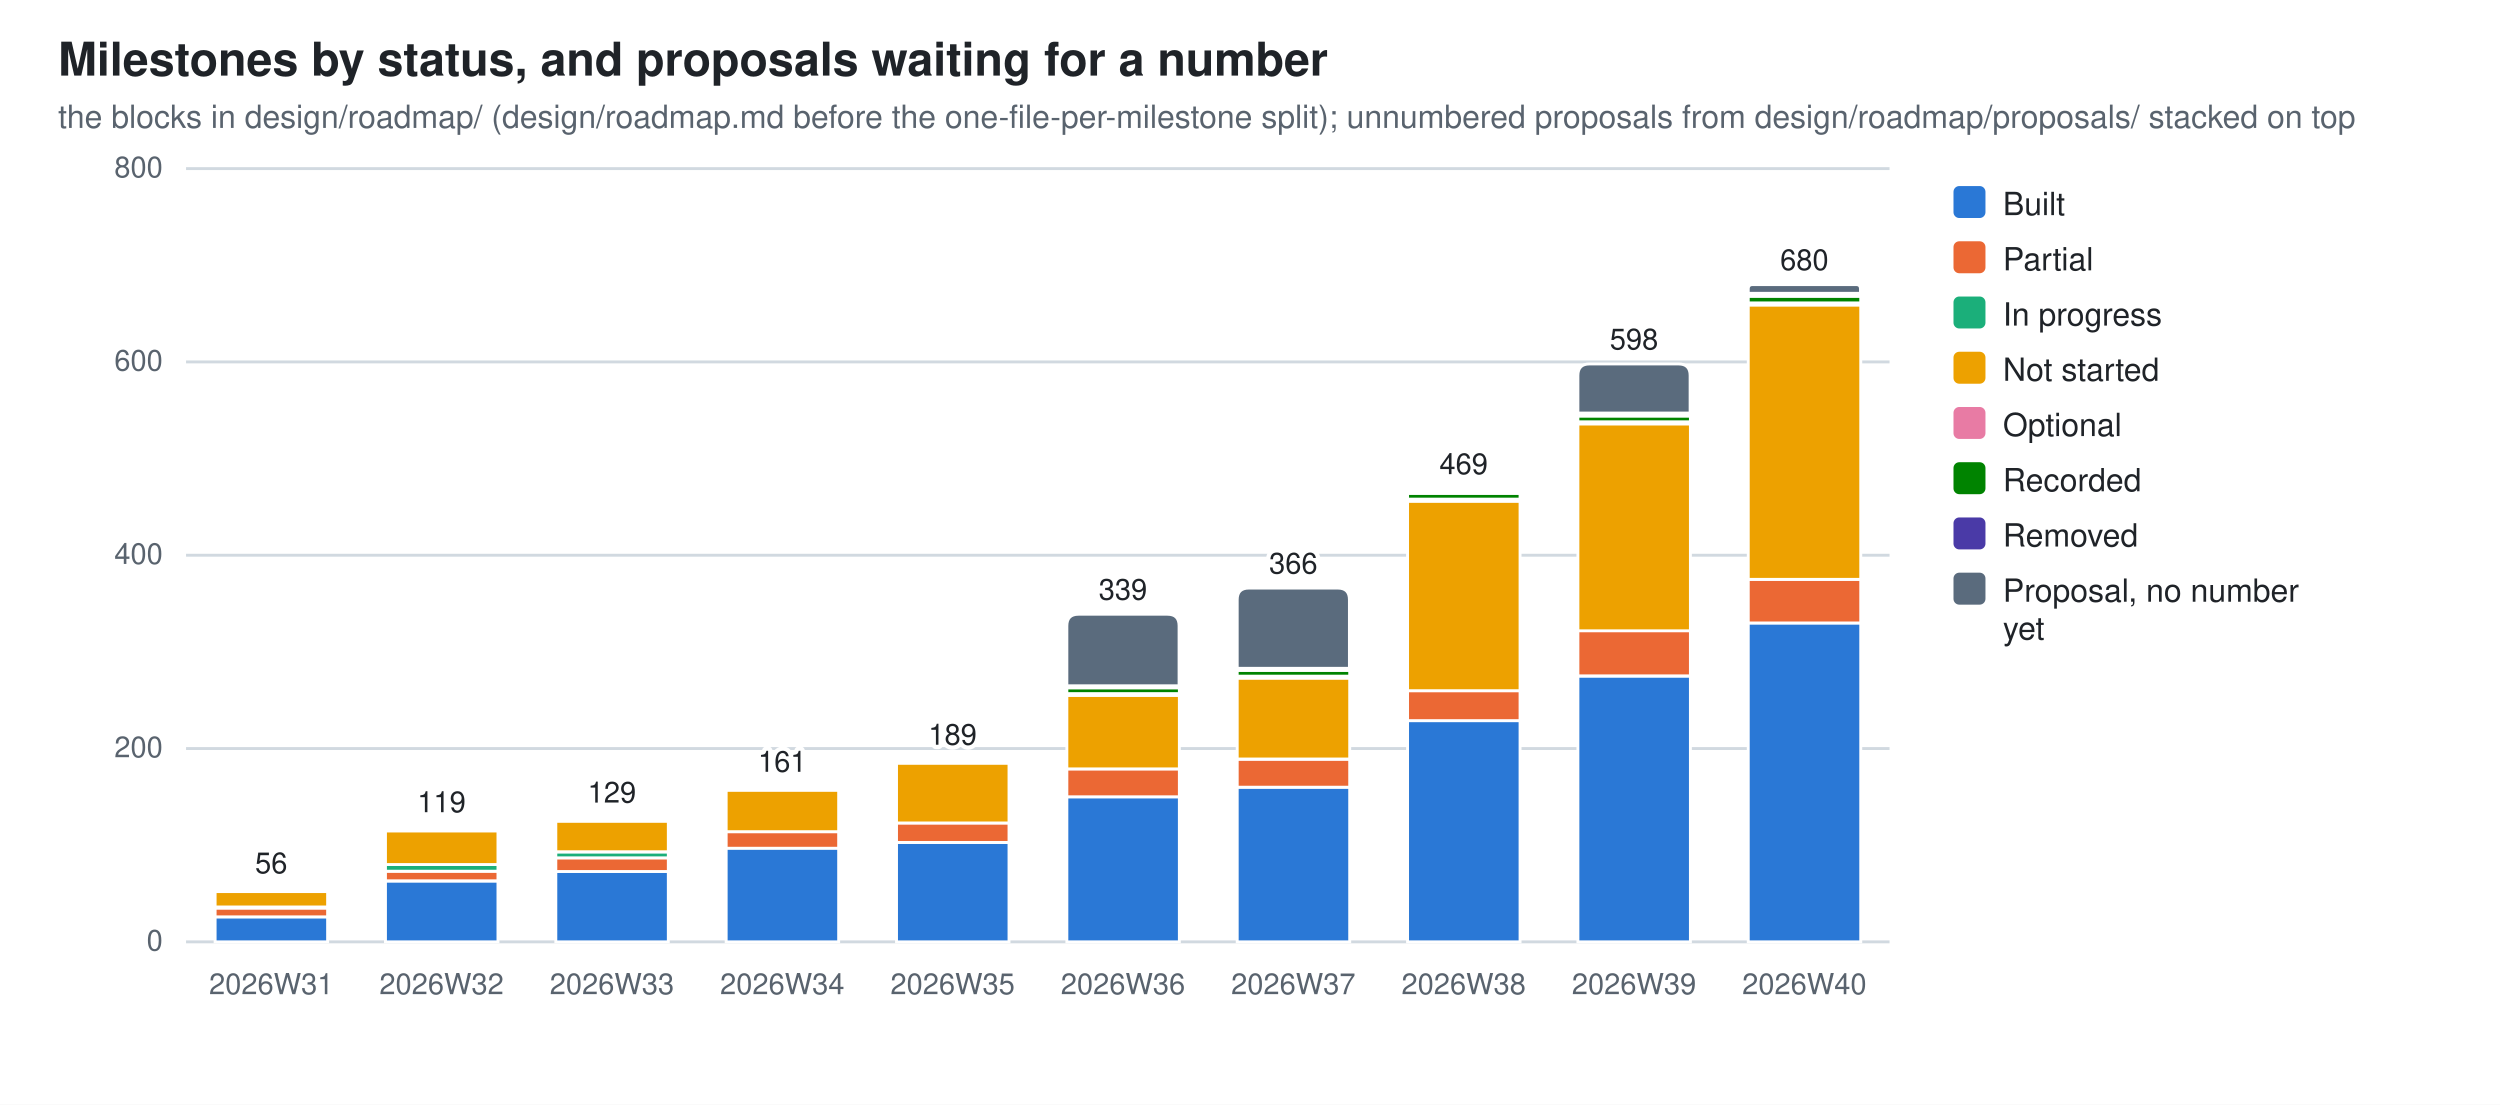
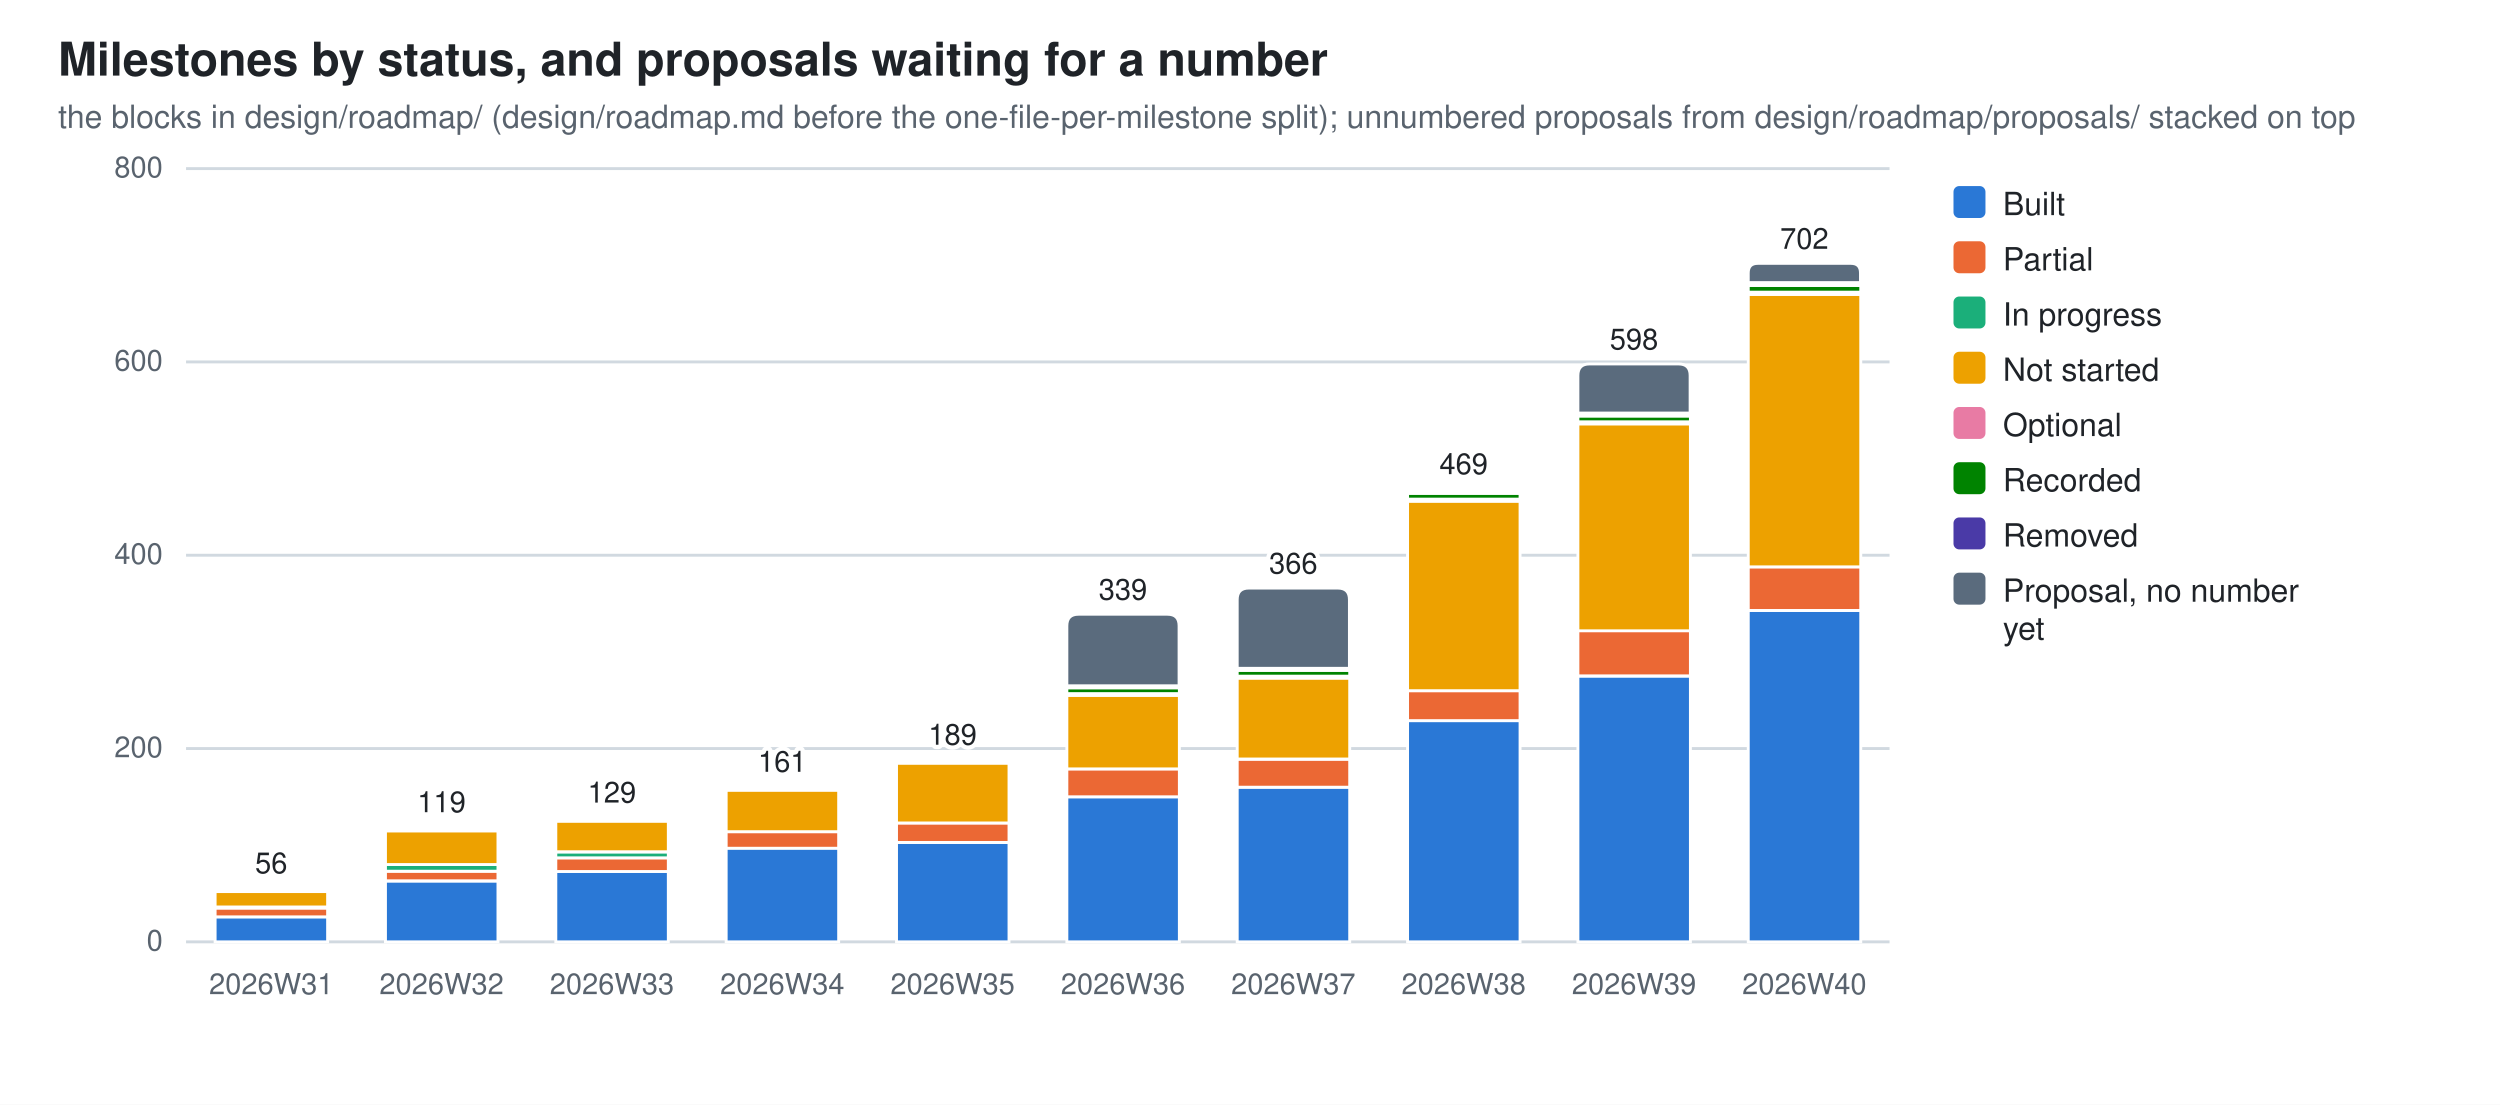
<svg xmlns="http://www.w3.org/2000/svg" width="860" height="380" viewBox="0 0 860 380" role="img" aria-label="Milestones by status, and proposals waiting for a number">
  <style>
  .bg{fill:#ffffff} .fg{fill:#1f2328} .mut{fill:#59636e} .grid{stroke:#d1d9e0}
  .seg{stroke:#ffffff;stroke-width:1}
  .val{paint-order:stroke;stroke:#ffffff;stroke-width:3px;stroke-linejoin:round}
  .s0{fill:#2a78d6}  .s1{fill:#eb6834}  .s2{fill:#1baf7a}  .s3{fill:#eda100}  .s4{fill:#e87ba4}  .s5{fill:#008300}  .s6{fill:#4a3aa7}  .s7{fill:#5a6b7d}
  @media (prefers-color-scheme: dark){
    .bg{fill:#0d1117} .fg{fill:#e6edf3} .mut{fill:#9198a1} .grid{stroke:#30363d}
    .seg{stroke:#0d1117} .val{stroke:#0d1117} .s0{fill:#3987e5} .s1{fill:#d95926} .s2{fill:#199e70} .s3{fill:#c98500} .s4{fill:#d55181} .s5{fill:#008300} .s6{fill:#9085e9} .s7{fill:#94a5b7}}
  text{font-family:-apple-system,BlinkMacSystemFont,"Segoe UI",Helvetica,Arial,sans-serif}
</style>
  <rect class="bg" width="860" height="380" />
  <text class="fg" x="20" y="26" font-size="16" font-weight="600">Milestones by status, and proposals waiting for a number</text>
  <text class="mut" x="20" y="44" font-size="11">the blocks in design/roadmap/ (design/roadmap.md before the one-file-per-milestone split); unnumbered proposals from design/roadmap/proposals/ stacked on top</text>
  <line class="grid" x1="64" y1="324.0" x2="650.0" y2="324.0" stroke-width="1" />
  <text class="mut" x="56" y="327.0" font-size="10" text-anchor="end">0</text>
  <line class="grid" x1="64" y1="257.5" x2="650.0" y2="257.5" stroke-width="1" />
  <text class="mut" x="56" y="260.5" font-size="10" text-anchor="end">200</text>
  <line class="grid" x1="64" y1="191.0" x2="650.0" y2="191.0" stroke-width="1" />
  <text class="mut" x="56" y="194.0" font-size="10" text-anchor="end">400</text>
  <line class="grid" x1="64" y1="124.5" x2="650.0" y2="124.5" stroke-width="1" />
  <text class="mut" x="56" y="127.5" font-size="10" text-anchor="end">600</text>
  <line class="grid" x1="64" y1="58.0" x2="650.0" y2="58.0" stroke-width="1" />
  <text class="mut" x="56" y="61.0" font-size="10" text-anchor="end">800</text>
  <rect class="seg s0" x="74.0" y="315.4" width="38.7" height="8.6" />
  <rect class="seg s1" x="74.0" y="312.4" width="38.7" height="3.0" />
  <rect class="seg s2" x="74.0" y="312.0" width="38.7" height="0.3" />
  <rect class="seg s3" x="74.0" y="306.7" width="38.7" height="5.3" />
  <rect class="seg s4" x="74.0" y="306.0" width="38.7" height="0.7" />
  <path class="seg s5" d="M74.0,306.0 V305.7 Q74.0,305.4 74.3,305.4 H112.3 Q112.6,305.4 112.6,305.7 V306.0 Z" />
  <text class="mut" x="93.3" y="342" font-size="10" text-anchor="middle">2026W31</text>
  <text class="fg val" x="93.3" y="300.4" font-size="10" text-anchor="middle">56</text>
  <rect class="seg s0" x="132.6" y="303.1" width="38.7" height="20.9" />
  <rect class="seg s1" x="132.6" y="299.7" width="38.7" height="3.3" />
  <rect class="seg s2" x="132.6" y="297.4" width="38.7" height="2.3" />
  <rect class="seg s3" x="132.6" y="285.8" width="38.7" height="11.6" />
  <rect class="seg s4" x="132.6" y="285.1" width="38.7" height="0.7" />
  <path class="seg s5" d="M132.6,285.1 V284.8 Q132.6,284.4 132.9,284.4 H170.9 Q171.2,284.4 171.2,284.8 V285.1 Z" />
  <text class="mut" x="151.9" y="342" font-size="10" text-anchor="middle">2026W32</text>
  <text class="fg val" x="151.9" y="279.4" font-size="10" text-anchor="middle">119</text>
  <rect class="seg s0" x="191.2" y="299.7" width="38.7" height="24.3" />
  <rect class="seg s1" x="191.2" y="295.1" width="38.7" height="4.7" />
  <rect class="seg s2" x="191.2" y="293.1" width="38.7" height="2.0" />
  <rect class="seg s3" x="191.2" y="282.4" width="38.7" height="10.6" />
  <rect class="seg s4" x="191.2" y="281.8" width="38.7" height="0.7" />
  <path class="seg s5" d="M191.2,281.8 V281.4 Q191.2,281.1 191.5,281.1 H229.5 Q229.8,281.1 229.8,281.4 V281.8 Z" />
  <text class="mut" x="210.5" y="342" font-size="10" text-anchor="middle">2026W33</text>
  <text class="fg val" x="210.5" y="276.1" font-size="10" text-anchor="middle">129</text>
  <rect class="seg s0" x="249.8" y="291.7" width="38.7" height="32.3" />
  <rect class="seg s1" x="249.8" y="286.1" width="38.7" height="5.7" />
  <rect class="seg s3" x="249.8" y="271.8" width="38.7" height="14.3" />
  <rect class="seg s4" x="249.8" y="271.1" width="38.7" height="0.7" />
  <path class="seg s5" d="M249.8,271.1 V270.8 Q249.8,270.5 250.1,270.5 H288.1 Q288.4,270.5 288.4,270.8 V271.1 Z" />
  <text class="mut" x="269.1" y="342" font-size="10" text-anchor="middle">2026W34</text>
  <text class="fg val" x="269.1" y="265.5" font-size="10" text-anchor="middle">161</text>
  <rect class="seg s0" x="308.4" y="289.8" width="38.7" height="34.2" />
  <rect class="seg s1" x="308.4" y="283.1" width="38.7" height="6.7" />
  <rect class="seg s3" x="308.4" y="262.5" width="38.7" height="20.6" />
  <rect class="seg s4" x="308.4" y="261.8" width="38.7" height="0.7" />
  <path class="seg s5" d="M308.4,261.8 V261.5 Q308.4,261.2 308.7,261.2 H346.7 Q347.0,261.2 347.0,261.5 V261.8 Z" />
  <text class="mut" x="327.7" y="342" font-size="10" text-anchor="middle">2026W35</text>
  <text class="fg val" x="327.7" y="256.2" font-size="10" text-anchor="middle">189</text>
  <rect class="seg s0" x="367.0" y="274.1" width="38.7" height="49.9" />
  <rect class="seg s1" x="367.0" y="264.5" width="38.7" height="9.6" />
  <rect class="seg s3" x="367.0" y="239.2" width="38.7" height="25.3" />
  <rect class="seg s4" x="367.0" y="238.5" width="38.7" height="0.7" />
  <rect class="seg s5" x="367.0" y="236.6" width="38.7" height="2.0" />
  <rect class="seg s6" x="367.0" y="235.9" width="38.7" height="0.7" />
  <path class="seg s7" d="M367.0,235.9 V215.3 Q367.0,211.3 371.0,211.3 H401.6 Q405.6,211.3 405.6,215.3 V235.9 Z" />
  <text class="mut" x="386.3" y="342" font-size="10" text-anchor="middle">2026W36</text>
  <text class="fg val" x="386.3" y="206.3" font-size="10" text-anchor="middle">339</text>
  <rect class="seg s0" x="425.6" y="270.8" width="38.7" height="53.2" />
  <rect class="seg s1" x="425.6" y="261.2" width="38.7" height="9.6" />
  <rect class="seg s3" x="425.6" y="233.2" width="38.7" height="27.9" />
  <rect class="seg s4" x="425.6" y="232.6" width="38.7" height="0.7" />
  <rect class="seg s5" x="425.6" y="230.6" width="38.7" height="2.0" />
  <rect class="seg s6" x="425.6" y="229.9" width="38.7" height="0.7" />
  <path class="seg s7" d="M425.6,229.9 V206.3 Q425.6,202.3 429.6,202.3 H460.2 Q464.2,202.3 464.2,206.3 V229.9 Z" />
  <text class="mut" x="444.9" y="342" font-size="10" text-anchor="middle">2026W37</text>
  <text class="fg val" x="444.9" y="197.3" font-size="10" text-anchor="middle">366</text>
  <rect class="seg s0" x="484.2" y="247.9" width="38.7" height="76.1" />
  <rect class="seg s1" x="484.2" y="237.6" width="38.7" height="10.3" />
  <rect class="seg s3" x="484.2" y="172.4" width="38.7" height="65.2" />
  <rect class="seg s4" x="484.2" y="171.7" width="38.7" height="0.7" />
  <rect class="seg s5" x="484.2" y="169.7" width="38.7" height="2.0" />
  <rect class="seg s6" x="484.2" y="168.7" width="38.7" height="1.0" />
  <path class="seg s7" d="M484.2,168.7 V168.4 Q484.2,168.1 484.5,168.1 H522.5 Q522.8,168.1 522.8,168.4 V168.7 Z" />
  <text class="mut" x="503.5" y="342" font-size="10" text-anchor="middle">2026W38</text>
  <text class="fg val" x="503.5" y="163.1" font-size="10" text-anchor="middle">469</text>
  <rect class="seg s0" x="542.8" y="232.6" width="38.7" height="91.4" />
  <rect class="seg s1" x="542.8" y="216.9" width="38.7" height="15.6" />
  <rect class="seg s3" x="542.8" y="145.8" width="38.7" height="71.2" />
  <rect class="seg s4" x="542.8" y="145.1" width="38.7" height="0.7" />
  <rect class="seg s5" x="542.8" y="143.1" width="38.7" height="2.0" />
  <rect class="seg s6" x="542.8" y="142.1" width="38.7" height="1.0" />
  <path class="seg s7" d="M542.8,142.1 V129.2 Q542.8,125.2 546.8,125.2 H577.4 Q581.4,125.2 581.4,129.2 V142.1 Z" />
  <text class="mut" x="562.1" y="342" font-size="10" text-anchor="middle">2026W39</text>
  <text class="fg val" x="562.1" y="120.2" font-size="10" text-anchor="middle">598</text>
-   <rect class="seg s0" x="601.4" y="214.3" width="38.7" height="109.7" />
-   <rect class="seg s1" x="601.4" y="199.3" width="38.7" height="15.0" />
-   <rect class="seg s3" x="601.4" y="104.9" width="38.7" height="94.4" />
-   <rect class="seg s4" x="601.4" y="104.2" width="38.7" height="0.7" />
-   <rect class="seg s5" x="601.4" y="101.9" width="38.7" height="2.3" />
-   <rect class="seg s6" x="601.4" y="100.9" width="38.7" height="1.0" />
-   <path class="seg s7" d="M601.4,100.9 V99.4 Q601.4,97.9 602.9,97.9 H638.5 Q640.0,97.9 640.0,99.4 V100.9 Z" />
+   <rect class="seg s0" x="601.4" y="210.0" width="38.7" height="114.0" />
+   <rect class="seg s1" x="601.4" y="195.0" width="38.7" height="15.0" />
+   <rect class="seg s3" x="601.4" y="101.2" width="38.7" height="93.8" />
+   <rect class="seg s4" x="601.4" y="100.6" width="38.7" height="0.7" />
+   <rect class="seg s5" x="601.4" y="98.2" width="38.7" height="2.3" />
+   <rect class="seg s6" x="601.4" y="97.2" width="38.7" height="1.0" />
+   <path class="seg s7" d="M601.4,97.2 V93.9 Q601.4,90.6 604.7,90.6 H636.7 Q640.0,90.6 640.0,93.9 V97.2 Z" />
  <text class="mut" x="620.7" y="342" font-size="10" text-anchor="middle">2026W40</text>
-   <text class="fg val" x="620.7" y="92.9" font-size="10" text-anchor="middle">680</text>
+   <text class="fg val" x="620.7" y="85.6" font-size="10" text-anchor="middle">702</text>
  <rect class="s0" x="672" y="64" width="11" height="11" rx="2" />
  <text class="fg" y="74" font-size="11">
    <tspan x="689" dy="0">Built</tspan>
  </text>
  <rect class="s1" x="672" y="83" width="11" height="11" rx="2" />
  <text class="fg" y="93" font-size="11">
    <tspan x="689" dy="0">Partial</tspan>
  </text>
  <rect class="s2" x="672" y="102" width="11" height="11" rx="2" />
  <text class="fg" y="112" font-size="11">
    <tspan x="689" dy="0">In progress</tspan>
  </text>
  <rect class="s3" x="672" y="121" width="11" height="11" rx="2" />
  <text class="fg" y="131" font-size="11">
    <tspan x="689" dy="0">Not started</tspan>
  </text>
  <rect class="s4" x="672" y="140" width="11" height="11" rx="2" />
  <text class="fg" y="150" font-size="11">
    <tspan x="689" dy="0">Optional</tspan>
  </text>
  <rect class="s5" x="672" y="159" width="11" height="11" rx="2" />
  <text class="fg" y="169" font-size="11">
    <tspan x="689" dy="0">Recorded</tspan>
  </text>
  <rect class="s6" x="672" y="178" width="11" height="11" rx="2" />
  <text class="fg" y="188" font-size="11">
    <tspan x="689" dy="0">Removed</tspan>
  </text>
  <rect class="s7" x="672" y="197" width="11" height="11" rx="2" />
  <text class="fg" y="207" font-size="11">
    <tspan x="689" dy="0">Proposal, no number</tspan>
    <tspan x="689" dy="13">yet</tspan>
  </text>
</svg>
